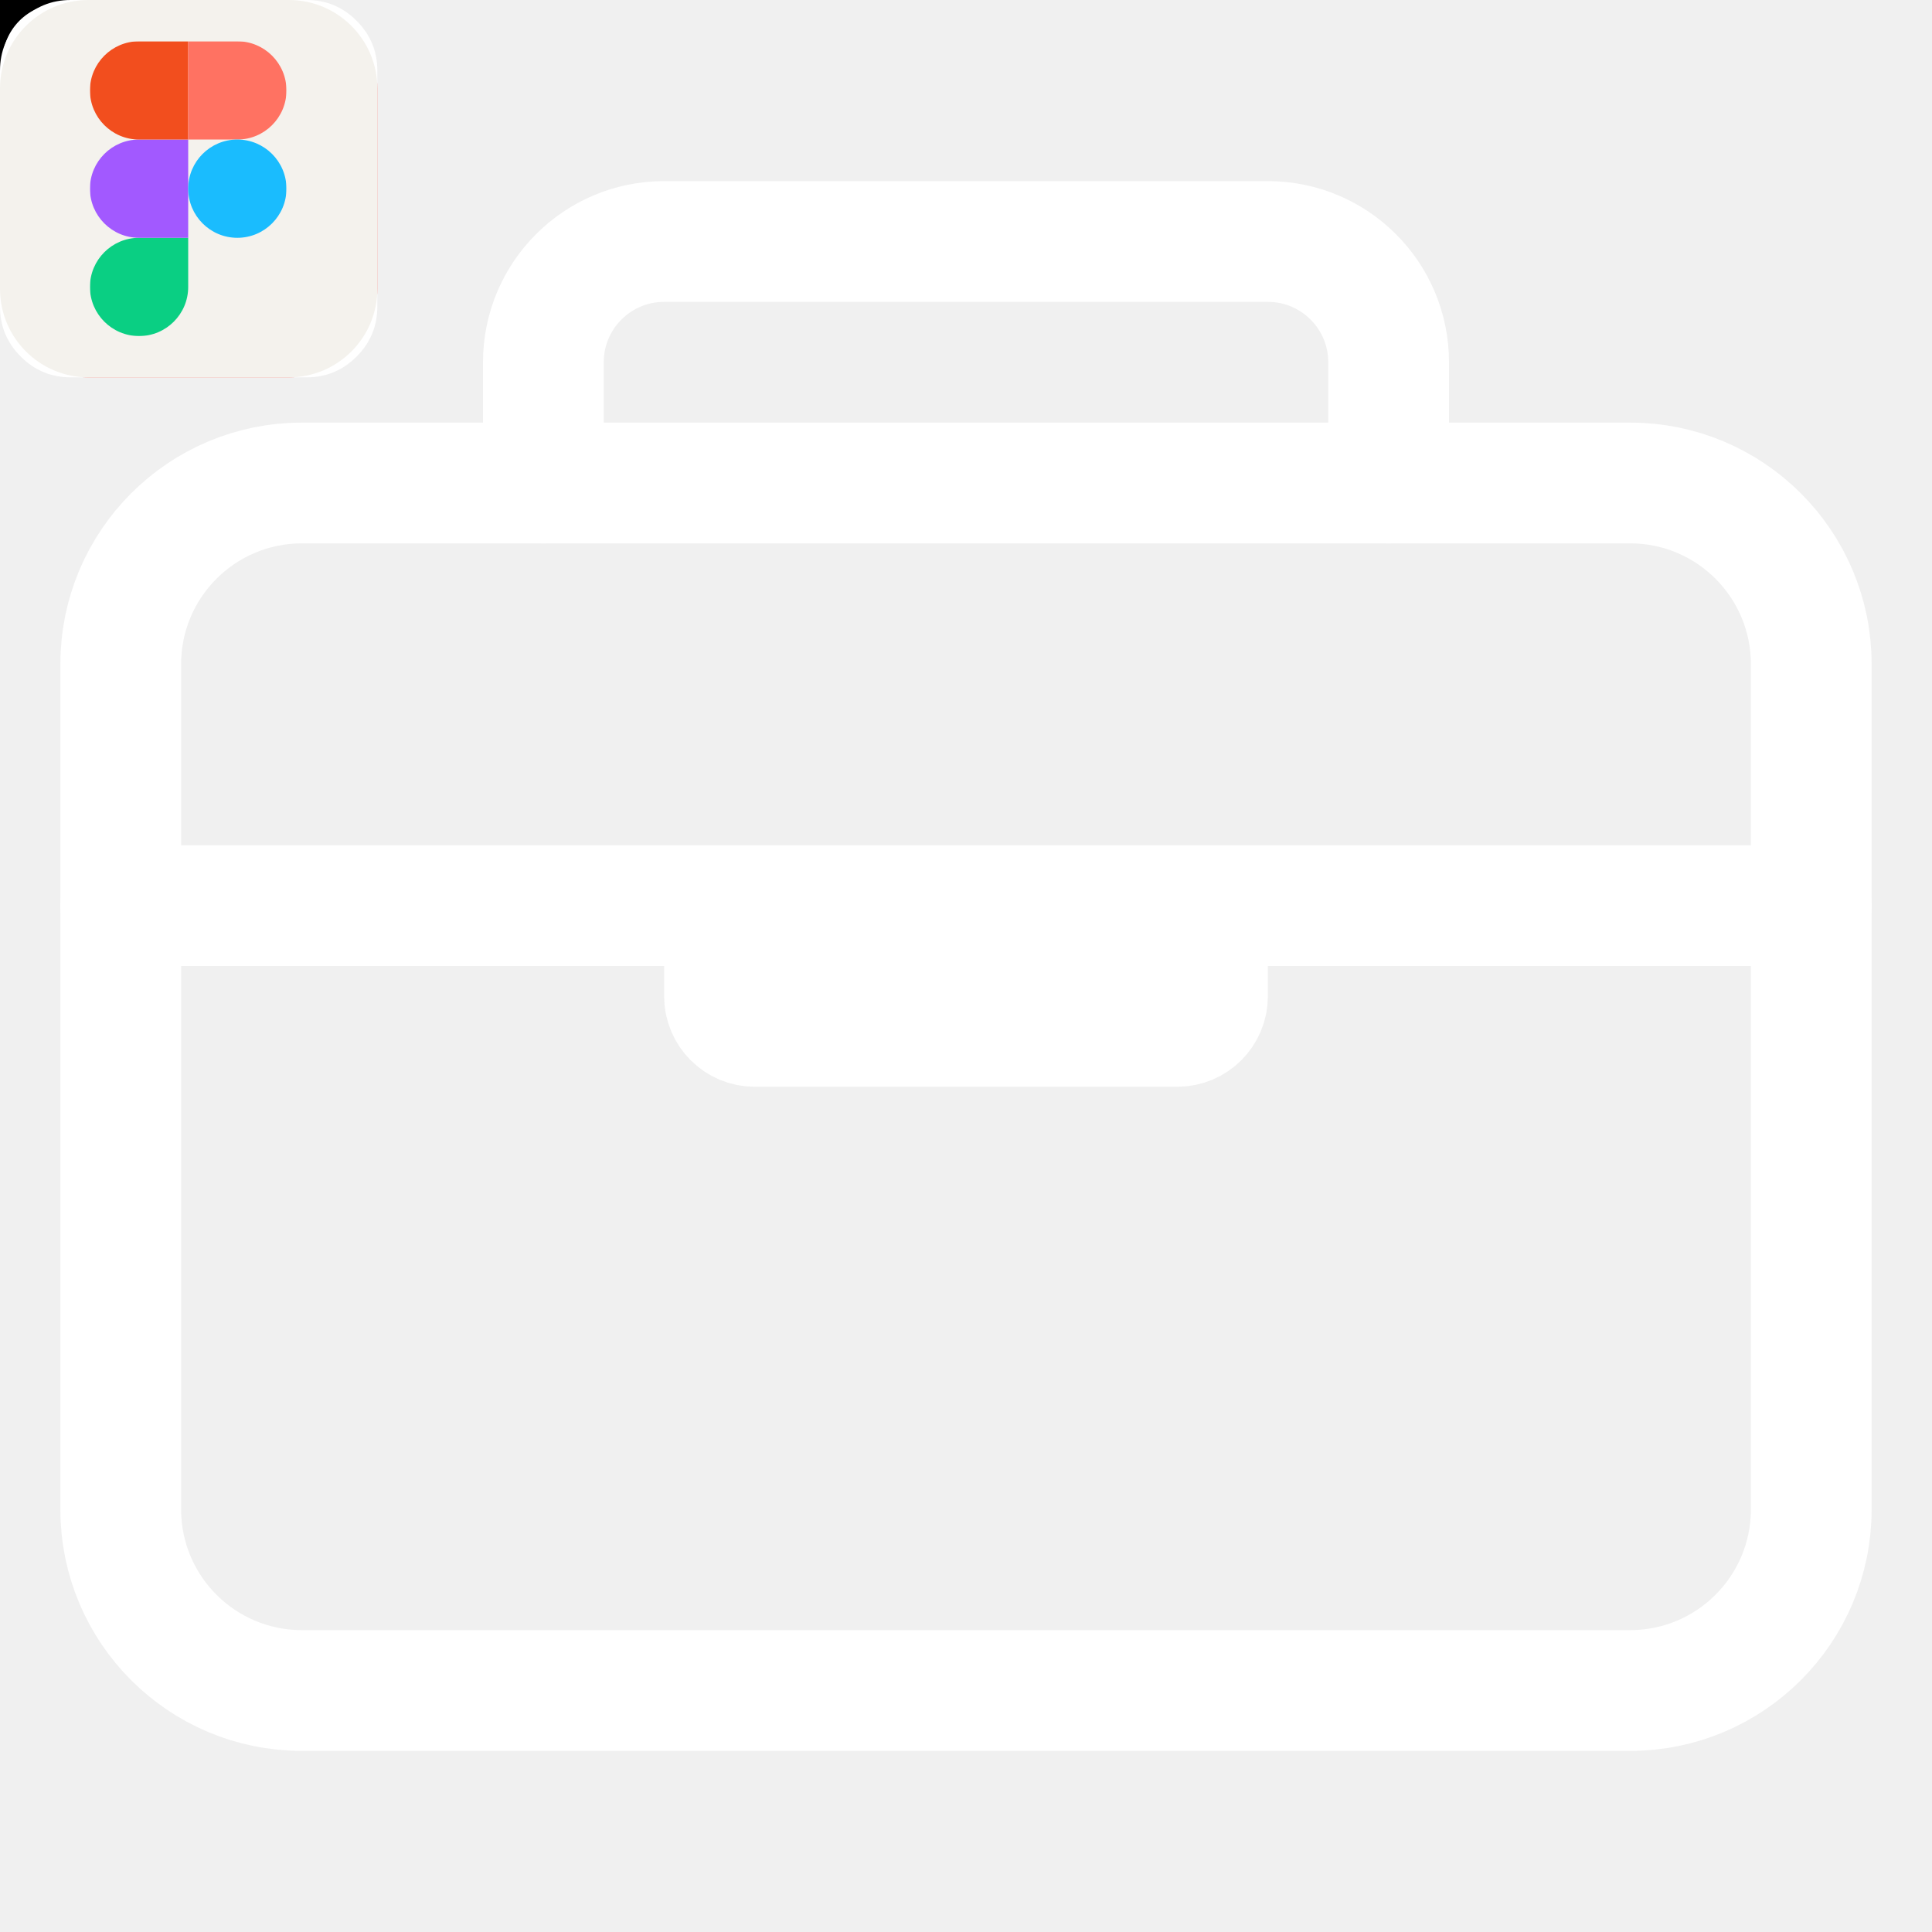
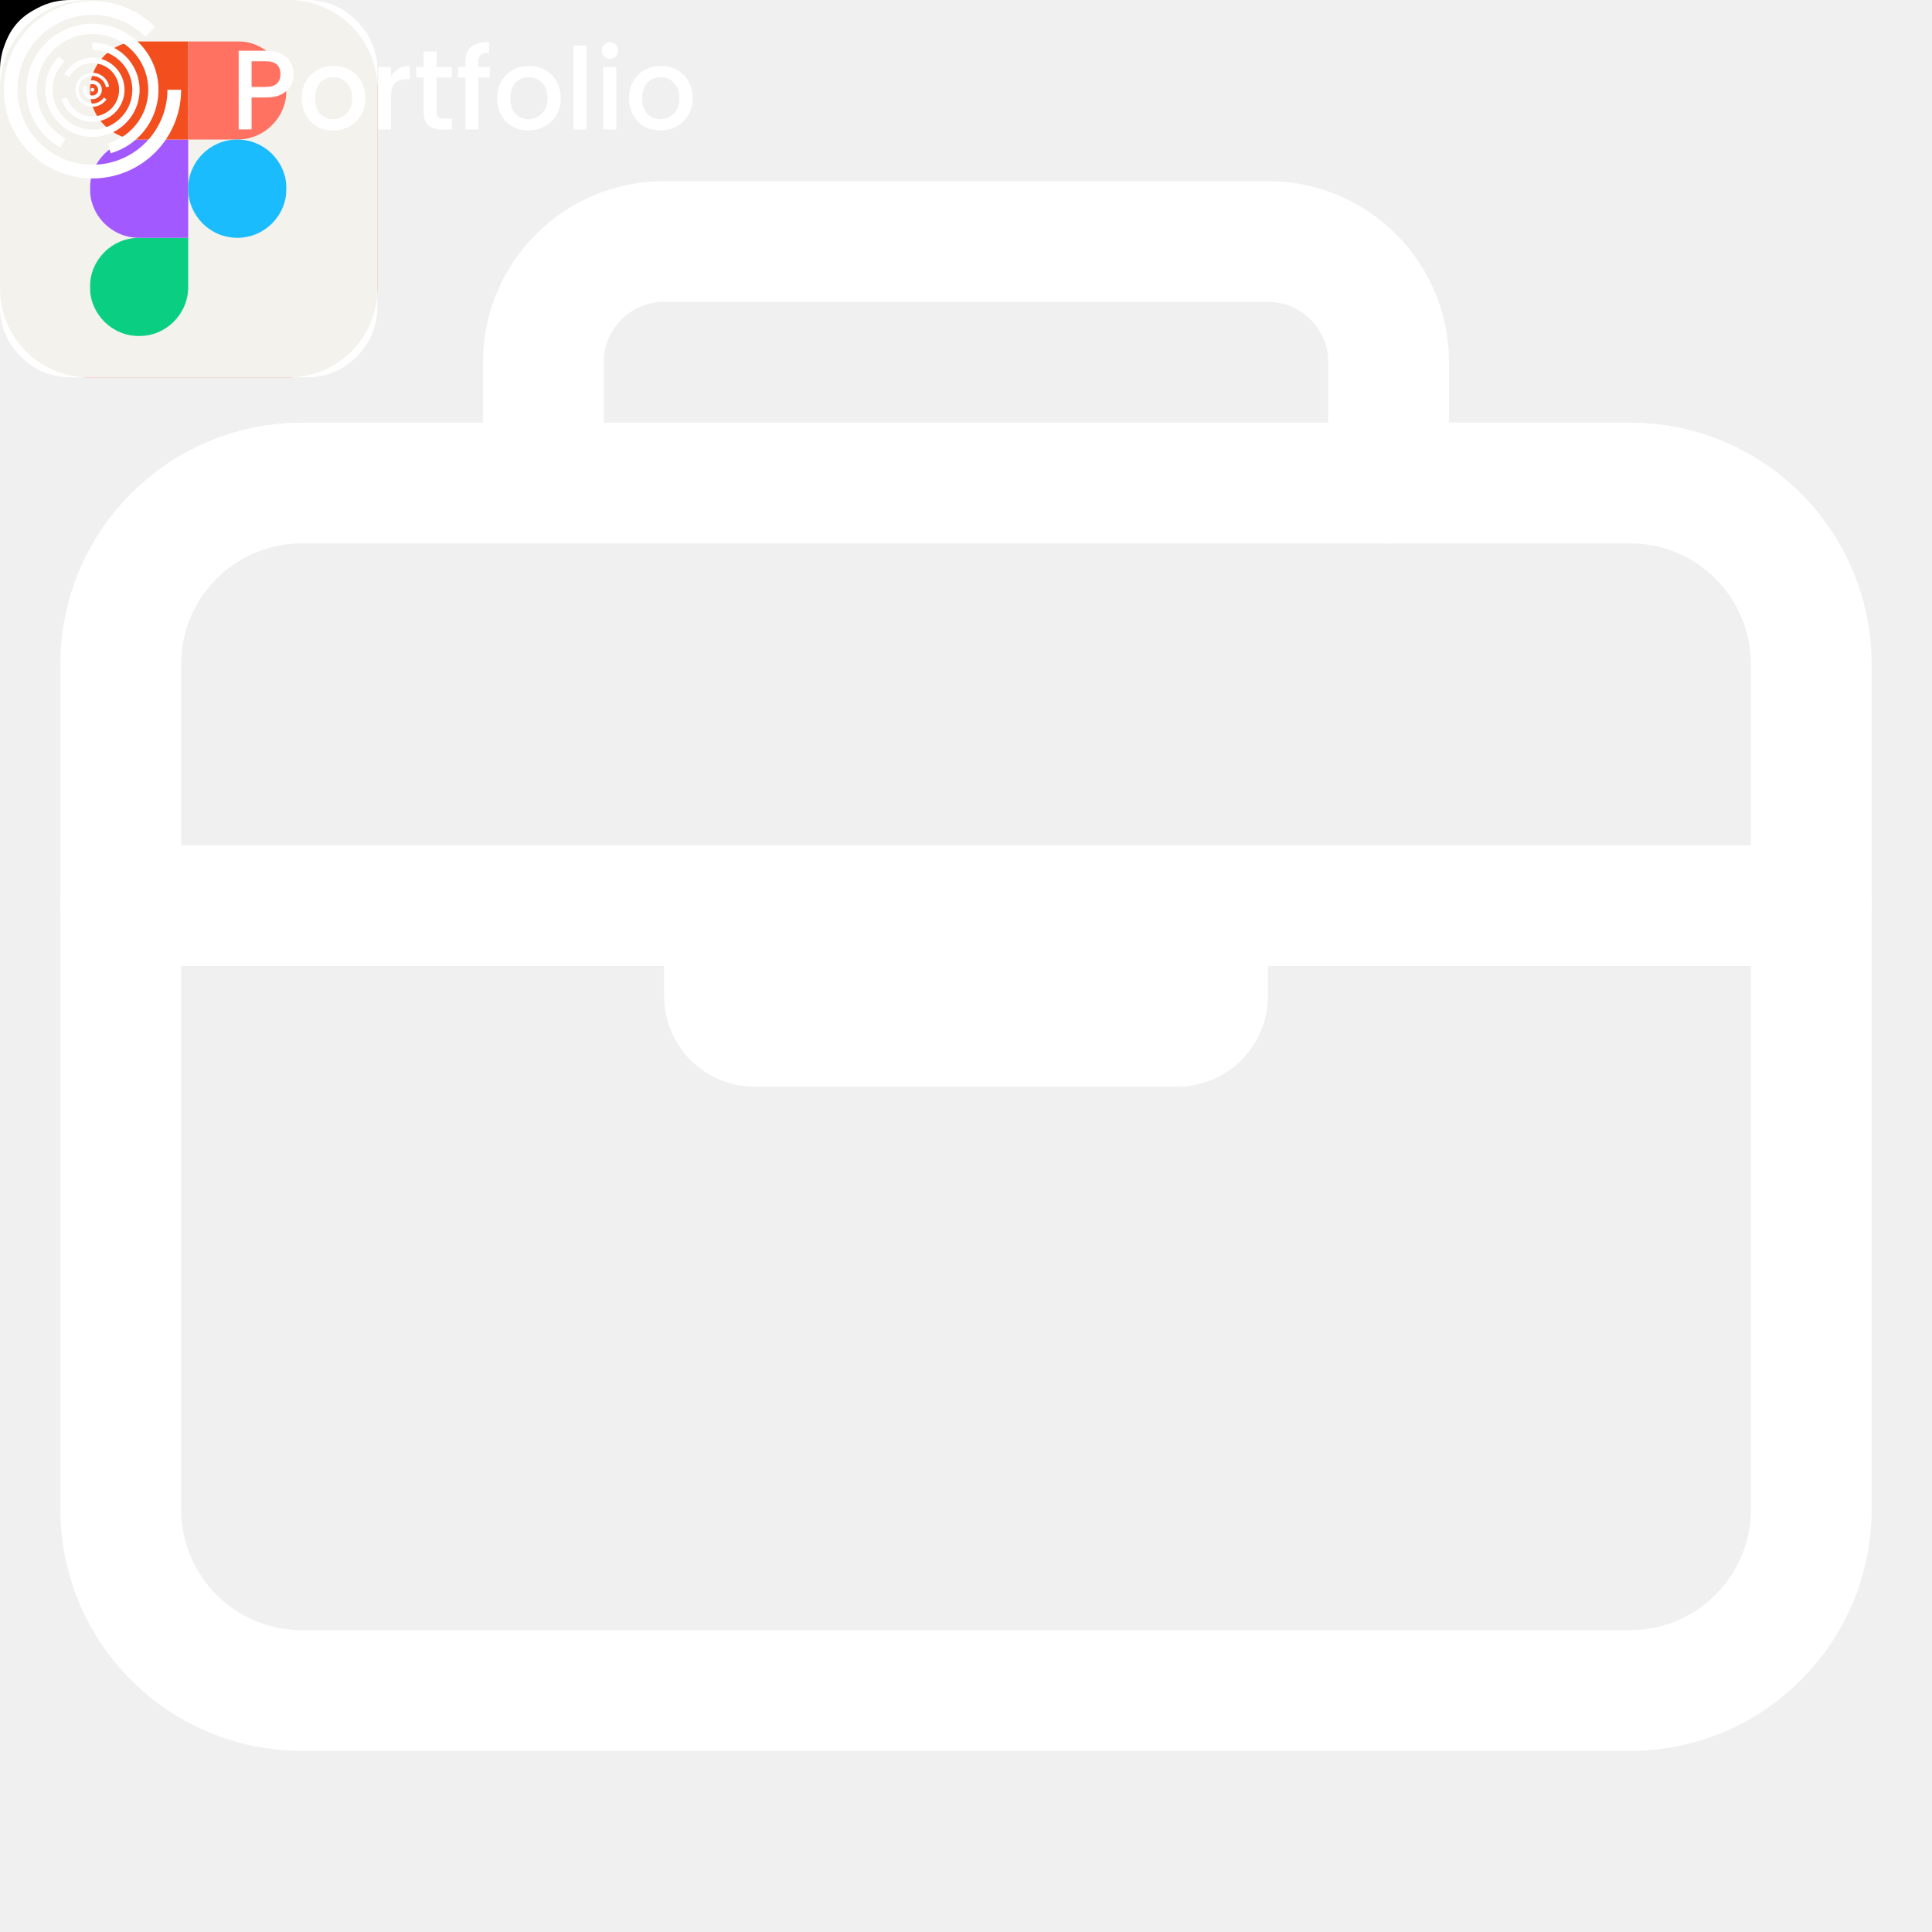
<svg xmlns="http://www.w3.org/2000/svg" class="ionicon" viewBox="0 0 512 512">
  <g id="briefcase">
    <rect x="32" y="128" width="448" height="320" rx="48" ry="48" fill="none" stroke="white" stroke-linejoin="round" stroke-width="32" />
    <path d="M144 128V96a32 32 0 0132-32h160a32 32 0 0132 32v32M480 240H32M320 240v24a8 8 0 01-8 8H200a8 8 0 01-8-8v-24" fill="none" stroke="white" stroke-linecap="round" stroke-linejoin="round" stroke-width="32" />
  </g>
  <g id="linkedin">
    <rect x="0.5" y="0.5" width="31" height="31" rx="2.5" fill="white" />
    <rect x="0.5" y="0.5" width="31" height="31" rx="2.5" stroke="black" />
    <g id="Union">
      <path d="M6.333 2.5C4.769 2.5 3.5 3.769 3.5 5.333C3.5 6.898 4.769 8.167 6.333 8.167C7.898 8.167 9.167 6.898 9.167 5.333C9.167 3.769 7.898 2.5 6.333 2.5Z" fill="black" />
      <path d="M3.667 10.5C3.575 10.5 3.5 10.575 3.5 10.667V28C3.5 28.092 3.575 28.167 3.667 28.167H9C9.092 28.167 9.167 28.092 9.167 28V10.667C9.167 10.575 9.092 10.5 9 10.5H3.667Z" fill="black" />
      <path d="M12.333 10.5C12.241 10.5 12.167 10.575 12.167 10.667V28C12.167 28.092 12.241 28.167 12.333 28.167H17.667C17.759 28.167 17.833 28.092 17.833 28V18.667C17.833 18.004 18.097 17.368 18.566 16.899C19.034 16.43 19.67 16.167 20.333 16.167C20.996 16.167 21.632 16.43 22.101 16.899C22.57 17.368 22.833 18.004 22.833 18.667V28C22.833 28.092 22.908 28.167 23 28.167H28.333C28.425 28.167 28.5 28.092 28.5 28V16.507C28.5 13.271 25.686 10.74 22.466 11.033C21.474 11.123 20.492 11.37 19.575 11.763L17.833 12.509V10.667C17.833 10.575 17.759 10.5 17.667 10.5H12.333Z" fill="black" />
    </g>
  </g>
  <g id="github">
    <rect x="0.5" y="0.5" width="31" height="31" stroke="black" />
    <path id="Icon" fill-rule="evenodd" clip-rule="evenodd" d="M16 1C7.528 1 0.667 7.862 0.667 16.333C0.667 23.118 5.056 28.849 11.151 30.881C11.918 31.015 12.205 30.555 12.205 30.152C12.205 29.788 12.186 28.581 12.186 27.297C8.333 28.006 7.337 26.358 7.03 25.495C6.858 25.054 6.11 23.693 5.458 23.329C4.922 23.042 4.155 22.332 5.439 22.313C6.647 22.294 7.509 23.425 7.797 23.885C9.177 26.204 11.381 25.552 12.263 25.15C12.397 24.153 12.799 23.483 13.24 23.099C9.828 22.716 6.263 21.393 6.263 15.528C6.263 13.861 6.858 12.481 7.835 11.408C7.682 11.024 7.145 9.453 7.988 7.344C7.988 7.344 9.273 6.942 12.205 8.916C13.432 8.571 14.735 8.398 16.038 8.398C17.342 8.398 18.645 8.571 19.872 8.916C22.804 6.923 24.088 7.344 24.088 7.344C24.932 9.453 24.395 11.024 24.242 11.408C25.219 12.481 25.813 13.842 25.813 15.528C25.813 21.413 22.229 22.716 18.818 23.099C19.373 23.578 19.853 24.498 19.853 25.936C19.853 27.987 19.833 29.635 19.833 30.152C19.833 30.555 20.121 31.034 20.888 30.881C26.944 28.849 31.333 23.099 31.333 16.333C31.333 7.862 24.472 1 16 1Z" fill="white" />
  </g>
  <g id="telegram">
    <path id="Vector" d="M32.342 0.806L32.342 0.806L32.349 0.803C33.476 0.34 33.997 0.488 34.215 0.714C34.338 0.841 34.446 1.061 34.485 1.429C34.524 1.796 34.49 2.274 34.363 2.865L34.362 2.868L29.228 27.753L29.228 27.753L29.227 27.759C29.037 28.74 28.729 29.224 28.41 29.402C28.129 29.559 27.646 29.575 26.802 29.069L18.996 23.086L18.654 22.824L18.344 23.124L13.783 27.542C13.598 27.702 13.392 27.757 13.22 27.725C13.077 27.699 12.883 27.598 12.71 27.298L13.201 21.157L29.574 5.982C29.575 5.981 29.575 5.981 29.576 5.98C29.71 5.858 29.824 5.734 29.909 5.607C29.993 5.484 30.068 5.331 30.086 5.157C30.105 4.967 30.052 4.769 29.91 4.615C29.78 4.473 29.616 4.41 29.483 4.381C29.221 4.326 28.921 4.371 28.645 4.459C28.362 4.55 28.056 4.703 27.757 4.918L8.735 16.951L1.031 14.445C0.762 14.32 0.625 14.19 0.561 14.092C0.501 14.001 0.49 13.918 0.508 13.83C0.552 13.621 0.798 13.294 1.347 13.041L32.342 0.806Z" fill="white" stroke="black" />
  </g>
  <g id="gitTechnologies">
    <g id="skill-icons:git" clip-path="url(#clip0_4533_1197)">
      <g id="Group">
        <path id="Vector" d="M76.562 0H23.438C10.493 0 0 10.493 0 23.438V76.562C0 89.507 10.493 100 23.438 100H76.562C89.507 100 100 89.507 100 76.562V23.438C100 10.493 89.507 0 76.562 0Z" fill="#F03C2E" />
        <g id="Clip path group">
          <mask id="mask0_4533_1197" style="mask-type:luminance" maskUnits="userSpaceOnUse" x="10" y="10" width="80" height="80">
            <g id="skillIconsGit0">
              <path id="Vector_2" d="M10.938 10.938H89.062V89.062H10.938V10.938Z" fill="white" />
            </g>
          </mask>
          <g mask="url(#mask0_4533_1197)">
            <g id="Group_2">
              <path id="Vector_3" d="M87.588 46.521L53.479 12.412C52.775 11.708 51.879 11.229 50.903 11.034C49.927 10.84 48.915 10.94 47.996 11.321C47.386 11.574 46.831 11.945 46.364 12.412L39.284 19.492L48.269 28.477C50.359 27.744 52.751 28.245 54.416 29.91C55.209 30.704 55.762 31.705 56.013 32.798C56.264 33.892 56.202 35.034 55.834 36.094L64.494 44.754C66.589 44.031 69.006 44.497 70.678 46.174C71.516 47.012 72.086 48.079 72.317 49.24C72.548 50.402 72.429 51.606 71.975 52.7C71.367 54.167 70.201 55.332 68.734 55.94C67.267 56.547 65.619 56.547 64.152 55.94C63.425 55.638 62.765 55.197 62.209 54.641C60.451 52.883 60.017 50.295 60.906 48.13L52.829 40.054V61.306C53.416 61.596 53.951 61.979 54.416 62.439C55.539 63.562 56.17 65.085 56.17 66.672C56.17 68.26 55.539 69.783 54.416 70.906C53.293 72.029 51.77 72.659 50.183 72.659C48.595 72.659 47.072 72.029 45.949 70.906C45.111 70.069 44.541 69.002 44.309 67.841C44.078 66.679 44.197 65.475 44.65 64.381C44.951 63.654 45.393 62.995 45.949 62.439C46.528 61.863 47.17 61.426 47.91 61.133V39.682C47.176 39.382 46.509 38.938 45.949 38.377C45.109 37.537 44.537 36.466 44.308 35.3C44.078 34.134 44.201 32.927 44.66 31.831L35.798 22.974L12.409 46.338C11.705 47.041 11.226 47.938 11.031 48.914C10.837 49.891 10.937 50.903 11.318 51.822C11.571 52.433 11.942 52.988 12.409 53.455L46.521 87.561C46.988 88.028 47.542 88.399 48.152 88.652C49.385 89.162 50.77 89.162 52.003 88.652C52.613 88.399 53.168 88.028 53.635 87.561L87.588 53.662C88.055 53.195 88.426 52.64 88.679 52.03C88.932 51.419 89.062 50.765 89.062 50.104C89.063 49.443 88.932 48.788 88.679 48.178C88.426 47.567 88.055 47.013 87.588 46.545" fill="white" />
            </g>
          </g>
        </g>
      </g>
    </g>
    <defs>
      <clipPath id="clip0_4533_1197">
        <rect width="100" height="100" fill="white" />
      </clipPath>
    </defs>
  </g>
  <g id="githubTechnologies">
    <path id="Vector" d="M33.789 69.792C33.963 69.531 33.898 69.249 33.594 68.945C33.203 68.641 32.899 68.598 32.682 68.815C32.509 69.076 32.574 69.358 32.878 69.662C33.268 69.965 33.572 70.009 33.789 69.792ZM31.966 67.122C31.749 66.819 31.489 66.732 31.185 66.862C30.924 67.036 30.924 67.296 31.185 67.643C31.489 67.99 31.749 68.099 31.966 67.969C32.227 67.795 32.227 67.513 31.966 67.122ZM29.297 64.518C29.384 64.345 29.275 64.171 28.971 63.997C28.668 63.911 28.494 63.954 28.451 64.128C28.32 64.345 28.407 64.518 28.711 64.648C29.058 64.735 29.253 64.692 29.297 64.518ZM30.664 66.016C30.751 65.972 30.783 65.875 30.762 65.723C30.74 65.571 30.664 65.451 30.534 65.365C30.273 65.061 30.056 64.996 29.883 65.169C29.709 65.343 29.731 65.582 29.948 65.885C30.208 66.146 30.447 66.189 30.664 66.016ZM36.263 70.898C36.35 70.595 36.154 70.356 35.677 70.182C35.286 70.052 35.004 70.139 34.831 70.443C34.744 70.746 34.939 70.985 35.417 71.159C35.807 71.289 36.089 71.202 36.263 70.898ZM38.997 71.094C38.997 70.746 38.737 70.573 38.216 70.573C37.782 70.573 37.565 70.746 37.565 71.094C37.565 71.441 37.804 71.615 38.281 71.615C38.759 71.615 38.997 71.441 38.997 71.094ZM41.536 70.638C41.45 70.334 41.167 70.226 40.69 70.312C40.213 70.399 40.017 70.595 40.104 70.898C40.191 71.246 40.451 71.376 40.885 71.289C41.319 71.202 41.536 70.985 41.536 70.638ZM83.333 50C83.333 40.799 80.078 32.943 73.568 26.432C67.057 19.922 59.201 16.667 50 16.667C40.799 16.667 32.943 19.922 26.432 26.432C19.922 32.943 16.667 40.799 16.667 50C16.667 57.248 18.793 63.77 23.047 69.564C27.3 75.358 32.769 79.384 39.453 81.641C40.234 81.771 40.809 81.662 41.178 81.315C41.547 80.968 41.732 80.534 41.732 80.013C41.732 77.756 41.71 75.694 41.667 73.828C41.406 73.871 41.07 73.926 40.658 73.991C40.245 74.056 39.475 74.099 38.346 74.121C37.218 74.143 36.176 74.056 35.221 73.861C34.267 73.665 33.322 73.231 32.389 72.559C31.456 71.886 30.816 70.985 30.469 69.857C29.471 67.296 28.233 65.69 26.758 65.039C26.671 64.996 26.573 64.92 26.465 64.811L25.944 64.29L25.488 63.672L25.749 63.184L27.018 62.956C27.279 62.956 27.604 62.999 27.995 63.086C28.385 63.173 29.037 63.509 29.948 64.095C30.859 64.681 31.576 65.451 32.096 66.406C32.791 67.621 33.605 68.533 34.538 69.141C35.471 69.748 36.415 70.052 37.37 70.052C38.325 70.052 39.149 69.976 39.844 69.824C40.538 69.672 41.189 69.466 41.797 69.206C42.101 67.166 42.817 65.668 43.945 64.713C41.819 64.453 39.952 64.052 38.346 63.509C36.74 62.967 35.156 62.12 33.594 60.97C32.031 59.82 30.827 58.171 29.98 56.022C29.134 53.874 28.711 51.28 28.711 48.242C28.711 44.813 29.861 41.84 32.161 39.323C31.12 36.632 31.228 33.681 32.487 30.469C33.312 30.208 34.494 30.371 36.035 30.957C37.576 31.543 38.889 32.183 39.974 32.878L41.667 33.919C44.184 33.181 46.962 32.812 50 32.812C53.038 32.812 55.816 33.181 58.333 33.919C58.811 33.615 59.429 33.225 60.189 32.747C60.948 32.27 62.153 31.706 63.802 31.055C65.451 30.404 66.688 30.208 67.513 30.469C68.772 33.681 68.88 36.632 67.838 39.323C70.139 41.84 71.289 44.813 71.289 48.242C71.289 50.716 70.985 52.897 70.378 54.785C69.77 56.673 69 58.192 68.066 59.342C67.133 60.493 65.972 61.458 64.583 62.24C63.194 63.021 61.838 63.585 60.514 63.932C59.191 64.279 57.704 64.54 56.055 64.713C57.574 66.059 58.333 68.121 58.333 70.898C58.333 72.635 58.322 74.566 58.301 76.693C58.279 78.819 58.268 79.926 58.268 80.013C58.268 80.534 58.453 80.968 58.822 81.315C59.191 81.662 59.766 81.771 60.547 81.641C67.231 79.384 72.7 75.358 76.953 69.564C81.207 63.77 83.333 57.248 83.333 50ZM100 18.75V81.25C100 86.415 98.166 90.831 94.499 94.499C90.831 98.166 86.415 100 81.25 100H18.75C13.585 100 9.169 98.166 5.501 94.499C1.834 90.831 0 86.415 0 81.25V18.75C0 13.585 1.834 9.169 5.501 5.501C9.169 1.834 13.585 0 18.75 0H81.25C86.415 0 90.831 1.834 94.499 5.501C98.166 9.169 100 13.585 100 18.75Z" fill="white" />
  </g>
  <g id="figmaTechnologies">
    <g id="skill-icons:figma-light" clip-path="url(#clip0_4533_1212)">
      <g id="Group">
        <path id="Vector" d="M76.562 0H23.438C10.493 0 0 10.493 0 23.438V76.562C0 89.507 10.493 100 23.438 100H76.562C89.507 100 100 89.507 100 76.562V23.438C100 10.493 89.507 0 76.562 0Z" fill="#F4F2ED" />
        <g id="Clip path group">
          <mask id="mask0_4533_1212" style="mask-type:luminance" maskUnits="userSpaceOnUse" x="23" y="10" width="53" height="80">
            <g id="skillIconsFigmaLight0">
              <path id="Vector_2" d="M23.828 10.938H75.922V89.062H23.828V10.938Z" fill="white" />
            </g>
          </mask>
          <g mask="url(#mask0_4533_1212)">
            <g id="Group_2">
              <path id="Vector_3" d="M36.854 89.062C44.042 89.062 49.875 83.229 49.875 76.042V63.021H36.854C29.667 63.021 23.833 68.854 23.833 76.042C23.833 83.229 29.667 89.062 36.854 89.062Z" fill="#0ACF83" />
              <path id="Vector_4" d="M23.833 50C23.833 42.812 29.667 36.979 36.854 36.979H49.875V63.021H36.854C29.667 63.021 23.833 57.188 23.833 50Z" fill="#A259FF" />
              <path id="Vector_5" d="M23.833 23.958C23.833 16.771 29.667 10.938 36.854 10.938H49.875V36.979H36.854C29.667 36.979 23.833 31.146 23.833 23.958Z" fill="#F24E1E" />
              <path id="Vector_6" d="M49.875 10.938H62.896C70.083 10.938 75.917 16.771 75.917 23.958C75.917 31.146 70.083 36.979 62.896 36.979H49.875V10.938Z" fill="#FF7262" />
              <path id="Vector_7" d="M75.917 50C75.917 57.188 70.083 63.021 62.896 63.021C55.708 63.021 49.875 57.188 49.875 50C49.875 42.812 55.708 36.979 62.896 36.979C70.083 36.979 75.917 42.812 75.917 50Z" fill="#1ABCFE" />
            </g>
          </g>
        </g>
      </g>
    </g>
    <defs>
      <clipPath id="clip0_4533_1212">
        <rect width="100" height="100" fill="white" />
      </clipPath>
    </defs>
  </g>
+   <g id="brand">
+     <path d="M48 23.79C48 29.227 46.115 34.495 42.666 38.698C39.217 42.901 34.417 45.778 29.085 46.839C23.752 47.899 18.217 47.078 13.422 44.515C8.627 41.952 4.869 37.806 2.789 32.783C0.708 27.76 0.434 22.171 2.012 16.968C3.59 11.766 6.924 7.271 11.444 4.25C15.965 1.23 21.393 -0.13 26.803 0.403C32.214 0.936 37.273 3.329 41.117 7.173L38.548 9.742C35.298 6.491 31.022 4.469 26.447 4.018C21.873 3.568 17.284 4.717 13.462 7.271C9.64 9.824 6.822 13.624 5.488 18.023C4.154 22.421 4.386 27.146 6.145 31.393C7.904 35.64 11.081 39.145 15.134 41.312C19.188 43.478 23.868 44.173 28.376 43.276C32.884 42.379 36.942 39.947 39.858 36.394C42.774 32.841 44.368 28.387 44.368 23.79H48Z" fill="white" />
+     <path d="M16.016 39.096C12.475 37.133 9.724 34.003 8.232 30.239C6.74 26.476 6.599 22.311 7.833 18.455C9.067 14.599 11.601 11.29 15.001 9.092C18.401 6.895 22.458 5.944 26.481 6.402C30.504 6.861 34.243 8.7 37.062 11.606C39.881 14.512 41.605 18.306 41.94 22.341C42.275 26.376 41.201 30.402 38.901 33.733C36.6 37.065 33.216 39.496 29.324 40.612L28.578 38.012C31.868 37.068 34.73 35.013 36.675 32.197C38.62 29.38 39.528 25.976 39.244 22.565C38.961 19.154 37.503 15.946 35.12 13.489C32.737 11.032 29.576 9.477 26.175 9.09C22.774 8.703 19.344 9.506 16.469 11.364C13.594 13.222 11.453 16.02 10.409 19.279C9.366 22.539 9.485 26.06 10.746 29.242C12.008 32.424 14.334 35.071 17.327 36.73L16.016 39.096Z" fill="white" />
+     <path d="M24.5 11.29C27.392 11.29 30.194 12.293 32.43 14.127C34.665 15.962 36.196 18.515 36.76 21.351C37.324 24.188 36.887 27.132 35.524 29.683C34.161 32.233 31.955 34.232 29.284 35.339C26.612 36.445 23.639 36.591 20.871 35.752C18.104 34.912 15.713 33.139 14.107 30.735C12.5 28.33 11.777 25.443 12.06 22.565C12.344 19.687 13.616 16.996 15.661 14.951L17.027 16.317C15.299 18.046 14.223 20.321 13.983 22.754C13.743 25.187 14.355 27.628 15.713 29.661C17.072 31.694 19.093 33.193 21.432 33.903C23.772 34.613 26.285 34.489 28.544 33.553C30.803 32.618 32.667 30.928 33.82 28.772C34.973 26.616 35.342 24.126 34.865 21.728C34.388 19.33 33.094 17.172 31.204 15.621C29.314 14.07 26.945 13.222 24.5 13.222L24.5 11.29Z" fill="white" />
+     <path d="M17.03 19.734C17.968 18.006 19.477 16.657 21.299 15.916C23.12 15.175 25.143 15.089 27.021 15.672C28.899 16.256 30.517 17.472 31.598 19.114C32.68 20.756 33.159 22.723 32.953 24.679C32.748 26.634 31.871 28.458 30.471 29.84C29.071 31.221 27.236 32.075 25.278 32.255C23.32 32.434 21.36 31.93 19.732 30.827C18.104 29.723 16.909 28.09 16.35 26.204L17.727 25.796C18.192 27.363 19.185 28.721 20.537 29.637C21.89 30.554 23.519 30.974 25.146 30.824C26.774 30.675 28.299 29.965 29.462 28.817C30.625 27.669 31.354 26.154 31.525 24.529C31.696 22.903 31.298 21.269 30.399 19.904C29.5 18.54 28.155 17.529 26.595 17.044C25.034 16.56 23.354 16.631 21.84 17.247C20.326 17.862 19.072 18.983 18.292 20.42L17.03 19.734Z" fill="white" />
+     <path d="M28.22 26.323C27.634 27.183 26.767 27.814 25.769 28.108C24.77 28.401 23.7 28.339 22.742 27.932C21.783 27.526 20.996 26.799 20.513 25.877C20.03 24.954 19.882 23.893 20.094 22.874C20.306 21.854 20.865 20.94 21.676 20.287C22.486 19.633 23.498 19.281 24.539 19.29C25.58 19.299 26.586 19.669 27.385 20.337C28.184 21.004 28.727 21.928 28.921 22.951L28.093 23.108C27.936 22.276 27.494 21.526 26.845 20.983C26.195 20.441 25.378 20.14 24.532 20.133C23.686 20.125 22.863 20.412 22.204 20.943C21.546 21.474 21.091 22.217 20.919 23.045C20.747 23.874 20.867 24.736 21.259 25.486C21.652 26.236 22.292 26.826 23.071 27.157C23.85 27.488 24.719 27.538 25.531 27.299C26.343 27.061 27.047 26.548 27.523 25.849L28.22 26.323Z" fill="white" />
+     <path d="M23.707 21.419C24.255 21.236 24.85 21.248 25.391 21.454C25.931 21.66 26.384 22.047 26.671 22.549C26.957 23.052 27.061 23.638 26.965 24.208C26.868 24.778 26.577 25.297 26.14 25.677C25.704 26.056 25.149 26.273 24.571 26.289C23.993 26.305 23.427 26.121 22.97 25.767C22.512 25.413 22.192 24.911 22.063 24.347C21.934 23.783 22.005 23.192 22.263 22.674L23.139 23.112C22.983 23.426 22.939 23.786 23.018 24.129C23.096 24.472 23.291 24.777 23.569 24.992C23.847 25.207 24.192 25.32 24.543 25.31C24.895 25.3 25.232 25.168 25.497 24.937C25.763 24.707 25.94 24.391 25.999 24.044C26.058 23.697 25.994 23.341 25.82 23.036C25.645 22.73 25.37 22.495 25.042 22.369C24.713 22.244 24.351 22.237 24.018 22.348L23.707 21.419Z" fill="white" />
+     <circle cx="24.5" cy="23.79" r="0.5" transform="rotate(-180 24.5 23.79)" fill="white" />
+     <path d="M77.83 19.65C77.83 20.71 77.58 21.71 77.08 22.65C76.58 23.59 75.78 24.36 74.68 24.96C73.58 25.54 72.17 25.83 70.45 25.83H66.67V34.29H63.25V13.44H70.45C72.05 13.44 73.4 13.72 74.5 14.28C75.62 14.82 76.45 15.56 76.99 16.5C77.55 17.44 77.83 18.49 77.83 19.65ZM70.45 23.04C71.75 23.04 72.72 22.75 73.36 22.17C74 21.57 74.32 20.73 74.32 19.65C74.32 17.37 73.03 16.23 70.45 16.23H66.67V23.04H70.45ZM88.262 34.56C86.702 34.56 85.292 34.21 84.032 33.51C82.772 32.79 81.782 31.79 81.062 30.51C80.342 29.21 79.982 27.71 79.982 26.01C79.982 24.33 80.352 22.84 81.092 21.54C81.832 20.24 82.842 19.24 84.122 18.54C85.402 17.84 86.832 17.49 88.412 17.49C89.992 17.49 91.422 17.84 92.702 18.54C93.982 19.24 94.992 20.24 95.732 21.54C96.472 22.84 96.842 24.33 96.842 26.01C96.842 27.69 96.462 29.18 95.702 30.48C94.942 31.78 93.902 32.79 92.582 33.51C91.282 34.21 89.842 34.56 88.262 34.56ZM88.262 31.59C89.142 31.59 89.962 31.38 90.722 30.96C91.502 30.54 92.132 29.91 92.612 29.07C93.092 28.23 93.332 27.21 93.332 26.01C93.332 24.81 93.102 23.8 92.642 22.98C92.182 22.14 91.572 21.51 90.812 21.09C90.052 20.67 89.232 20.46 88.352 20.46C87.472 20.46 86.652 20.67 85.892 21.09C85.152 21.51 84.562 22.14 84.122 22.98C83.682 23.8 83.462 24.81 83.462 26.01C83.462 27.79 83.912 29.17 84.812 30.15C85.732 31.11 86.882 31.59 88.262 31.59ZM103.643 20.16C104.143 19.32 104.803 18.67 105.623 18.21C106.463 17.73 107.453 17.49 108.593 17.49V21.03H107.723C106.383 21.03 105.363 21.37 104.663 22.05C103.983 22.73 103.643 23.91 103.643 25.59V34.29H100.223V17.76H103.643V20.16ZM115.726 20.55V29.7C115.726 30.32 115.866 30.77 116.146 31.05C116.446 31.31 116.946 31.44 117.646 31.44H119.746V34.29H117.046C115.506 34.29 114.326 33.93 113.506 33.21C112.686 32.49 112.276 31.32 112.276 29.7V20.55H110.326V17.76H112.276V13.65H115.726V17.76H119.746V20.55H115.726ZM129.828 20.55H126.768V34.29H123.318V20.55H121.368V17.76H123.318V16.59C123.318 14.69 123.818 13.31 124.818 12.45C125.838 11.57 127.428 11.13 129.588 11.13V13.98C128.548 13.98 127.818 14.18 127.398 14.58C126.978 14.96 126.768 15.63 126.768 16.59V17.76H129.828V20.55ZM140.029 34.56C138.469 34.56 137.059 34.21 135.799 33.51C134.539 32.79 133.549 31.79 132.829 30.51C132.109 29.21 131.749 27.71 131.749 26.01C131.749 24.33 132.119 22.84 132.859 21.54C133.599 20.24 134.609 19.24 135.889 18.54C137.169 17.84 138.599 17.49 140.179 17.49C141.759 17.49 143.189 17.84 144.469 18.54C145.749 19.24 146.759 20.24 147.499 21.54C148.239 22.84 148.609 24.33 148.609 26.01C148.609 27.69 148.229 29.18 147.469 30.48C146.709 31.78 145.669 32.79 144.349 33.51C143.049 34.21 141.609 34.56 140.029 34.56ZM140.029 31.59C140.909 31.59 141.729 31.38 142.489 30.96C143.269 30.54 143.899 29.91 144.379 29.07C144.859 28.23 145.099 27.21 145.099 26.01C145.099 24.81 144.869 23.8 144.409 22.98C143.949 22.14 143.339 21.51 142.579 21.09C141.819 20.67 140.999 20.46 140.119 20.46C139.239 20.46 138.419 20.67 137.659 21.09C136.919 21.51 136.329 22.14 135.889 22.98C135.449 23.8 135.229 24.81 135.229 26.01C135.229 27.79 135.679 29.17 136.579 30.15C137.499 31.11 138.649 31.59 140.029 31.59ZM155.41 12.09V34.29H151.99V12.09H155.41ZM161.64 15.57C161.02 15.57 160.5 15.36 160.08 14.94C159.66 14.52 159.45 14 159.45 13.38C159.45 12.76 159.66 12.24 160.08 11.82C160.5 11.4 161.02 11.19 161.64 11.19C162.24 11.19 162.75 11.4 163.17 11.82C163.59 12.24 163.8 12.76 163.8 13.38C163.8 14 163.59 14.52 163.17 14.94C162.75 15.36 162.24 15.57 161.64 15.57ZM163.32 17.76V34.29H159.9V17.76H163.32ZM174.981 34.56C173.421 34.56 172.011 34.21 170.751 33.51C169.491 32.79 168.501 31.79 167.781 30.51C167.061 29.21 166.701 27.71 166.701 26.01C166.701 24.33 167.071 22.84 167.811 21.54C168.551 20.24 169.561 19.24 170.841 18.54C172.121 17.84 173.551 17.49 175.131 17.49C176.711 17.49 178.141 17.84 179.421 18.54C180.701 19.24 181.711 20.24 182.451 21.54C183.191 22.84 183.561 24.33 183.561 26.01C183.561 27.69 183.181 29.18 182.421 30.48C181.661 31.78 180.621 32.79 179.301 33.51C178.001 34.21 176.561 34.56 174.981 34.56ZM174.981 31.59C175.861 31.59 176.681 31.38 177.441 30.96C178.221 30.54 178.851 29.91 179.331 29.07C179.811 28.23 180.051 27.21 180.051 26.01C180.051 24.81 179.821 23.8 179.361 22.98C178.901 22.14 178.291 21.51 177.531 21.09C176.771 20.67 175.951 20.46 175.071 20.46C174.191 20.46 173.371 20.67 172.611 21.09C171.871 21.51 171.281 22.14 170.841 22.98C170.401 23.8 170.181 24.81 170.181 26.01C170.181 27.79 170.631 29.17 171.531 30.15C172.451 31.11 173.601 31.59 174.981 31.59Z" fill="white" />
+   </g>
</svg>
